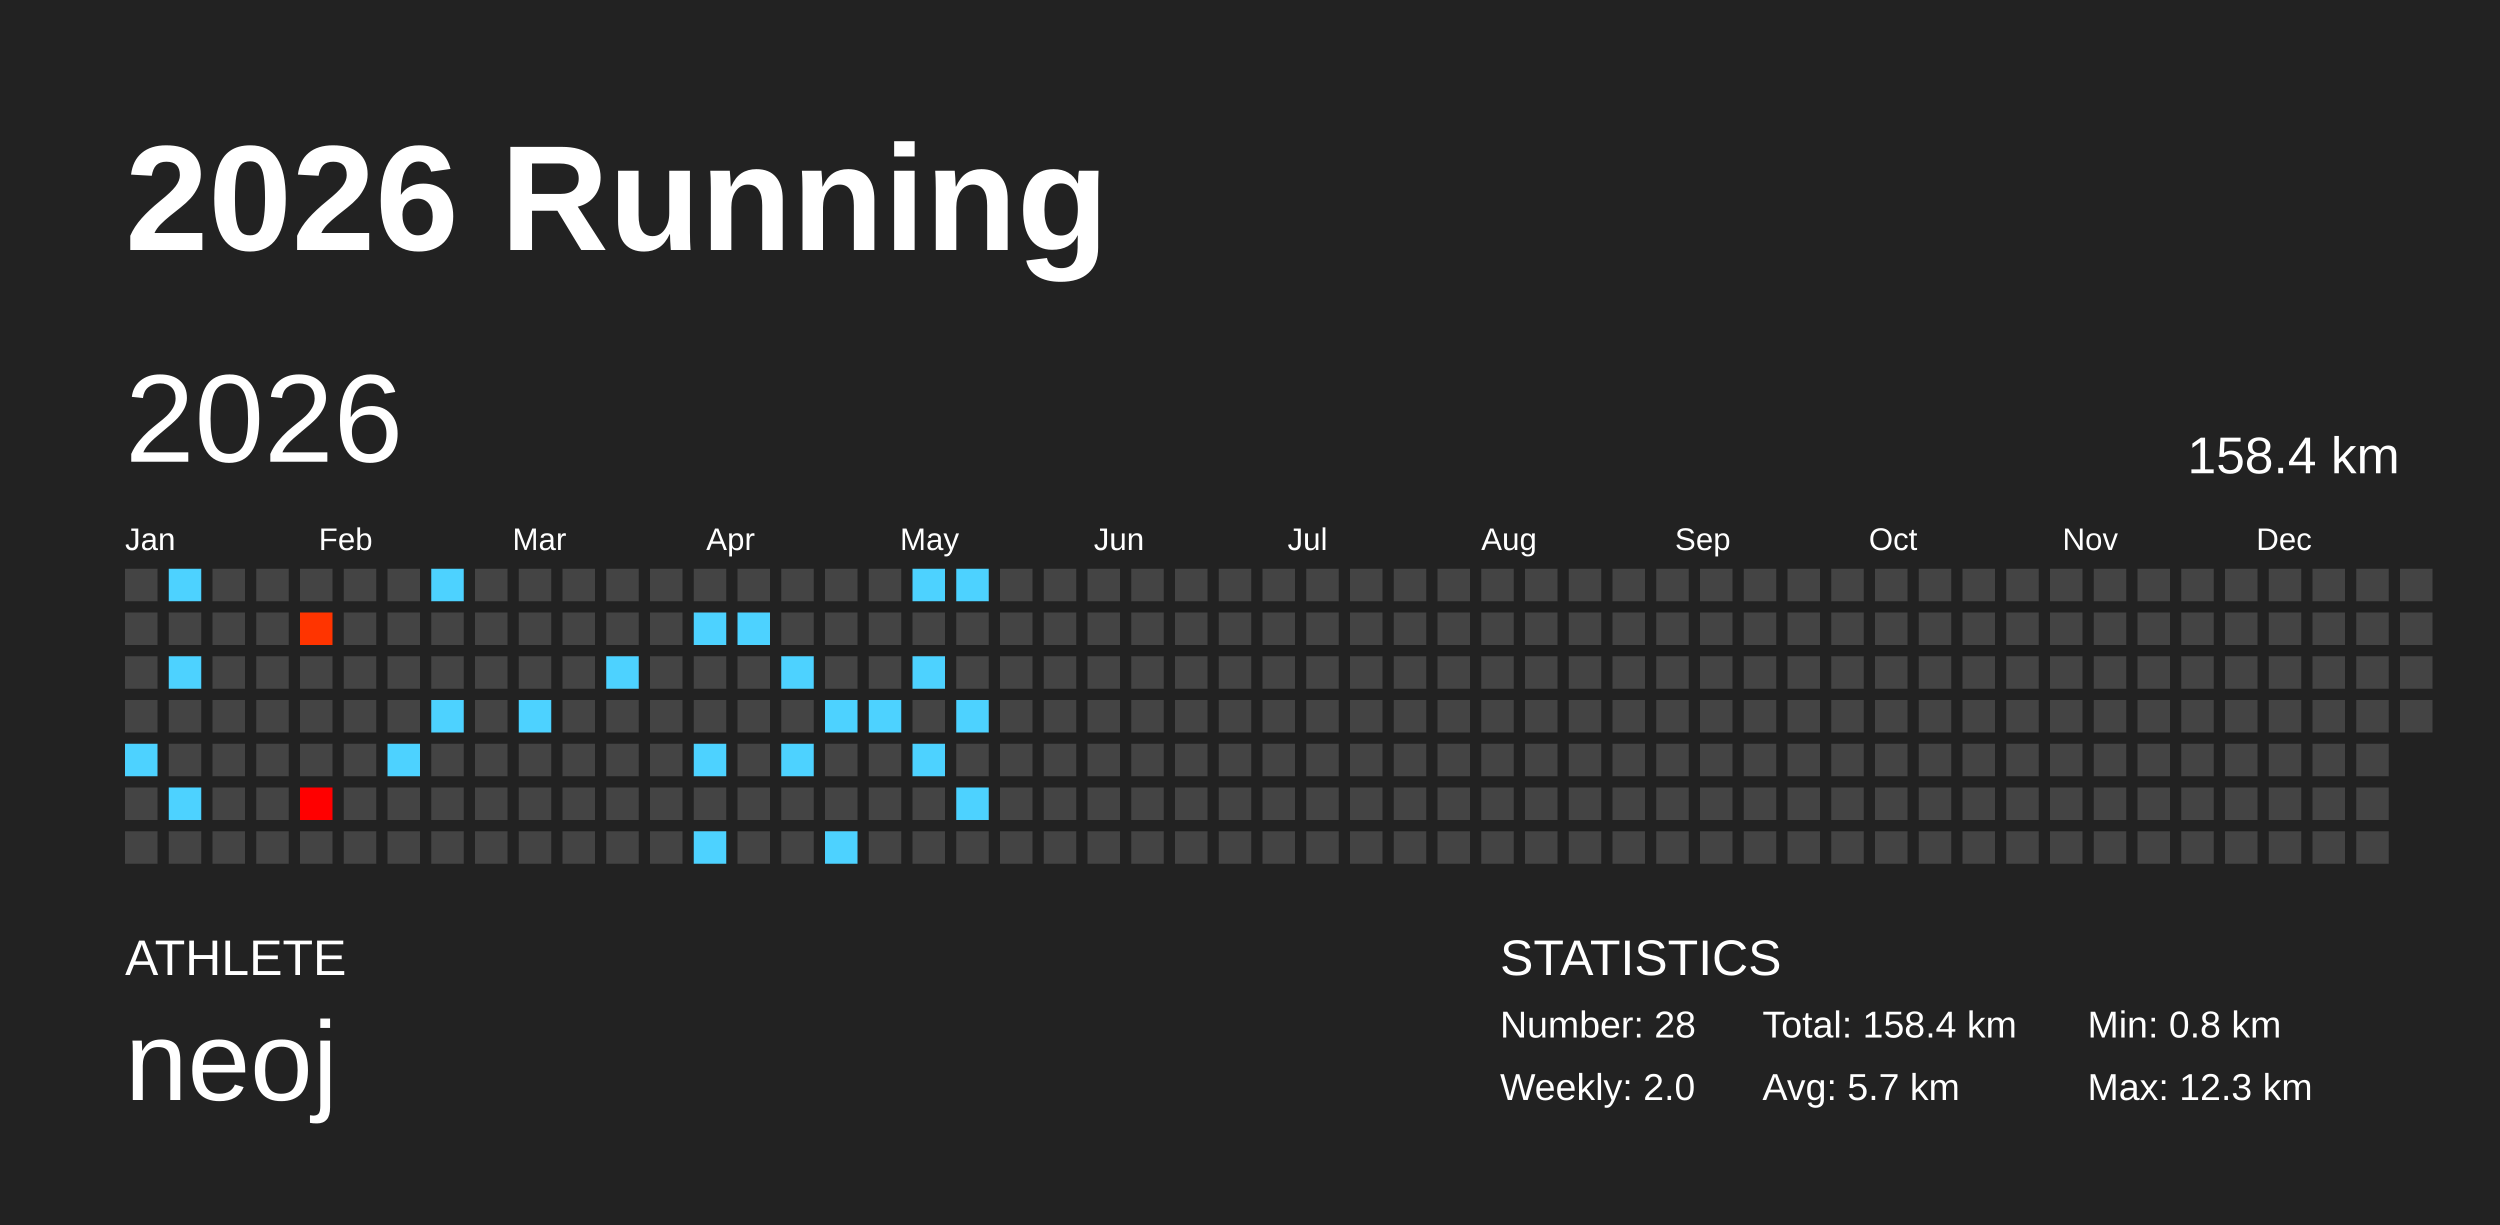
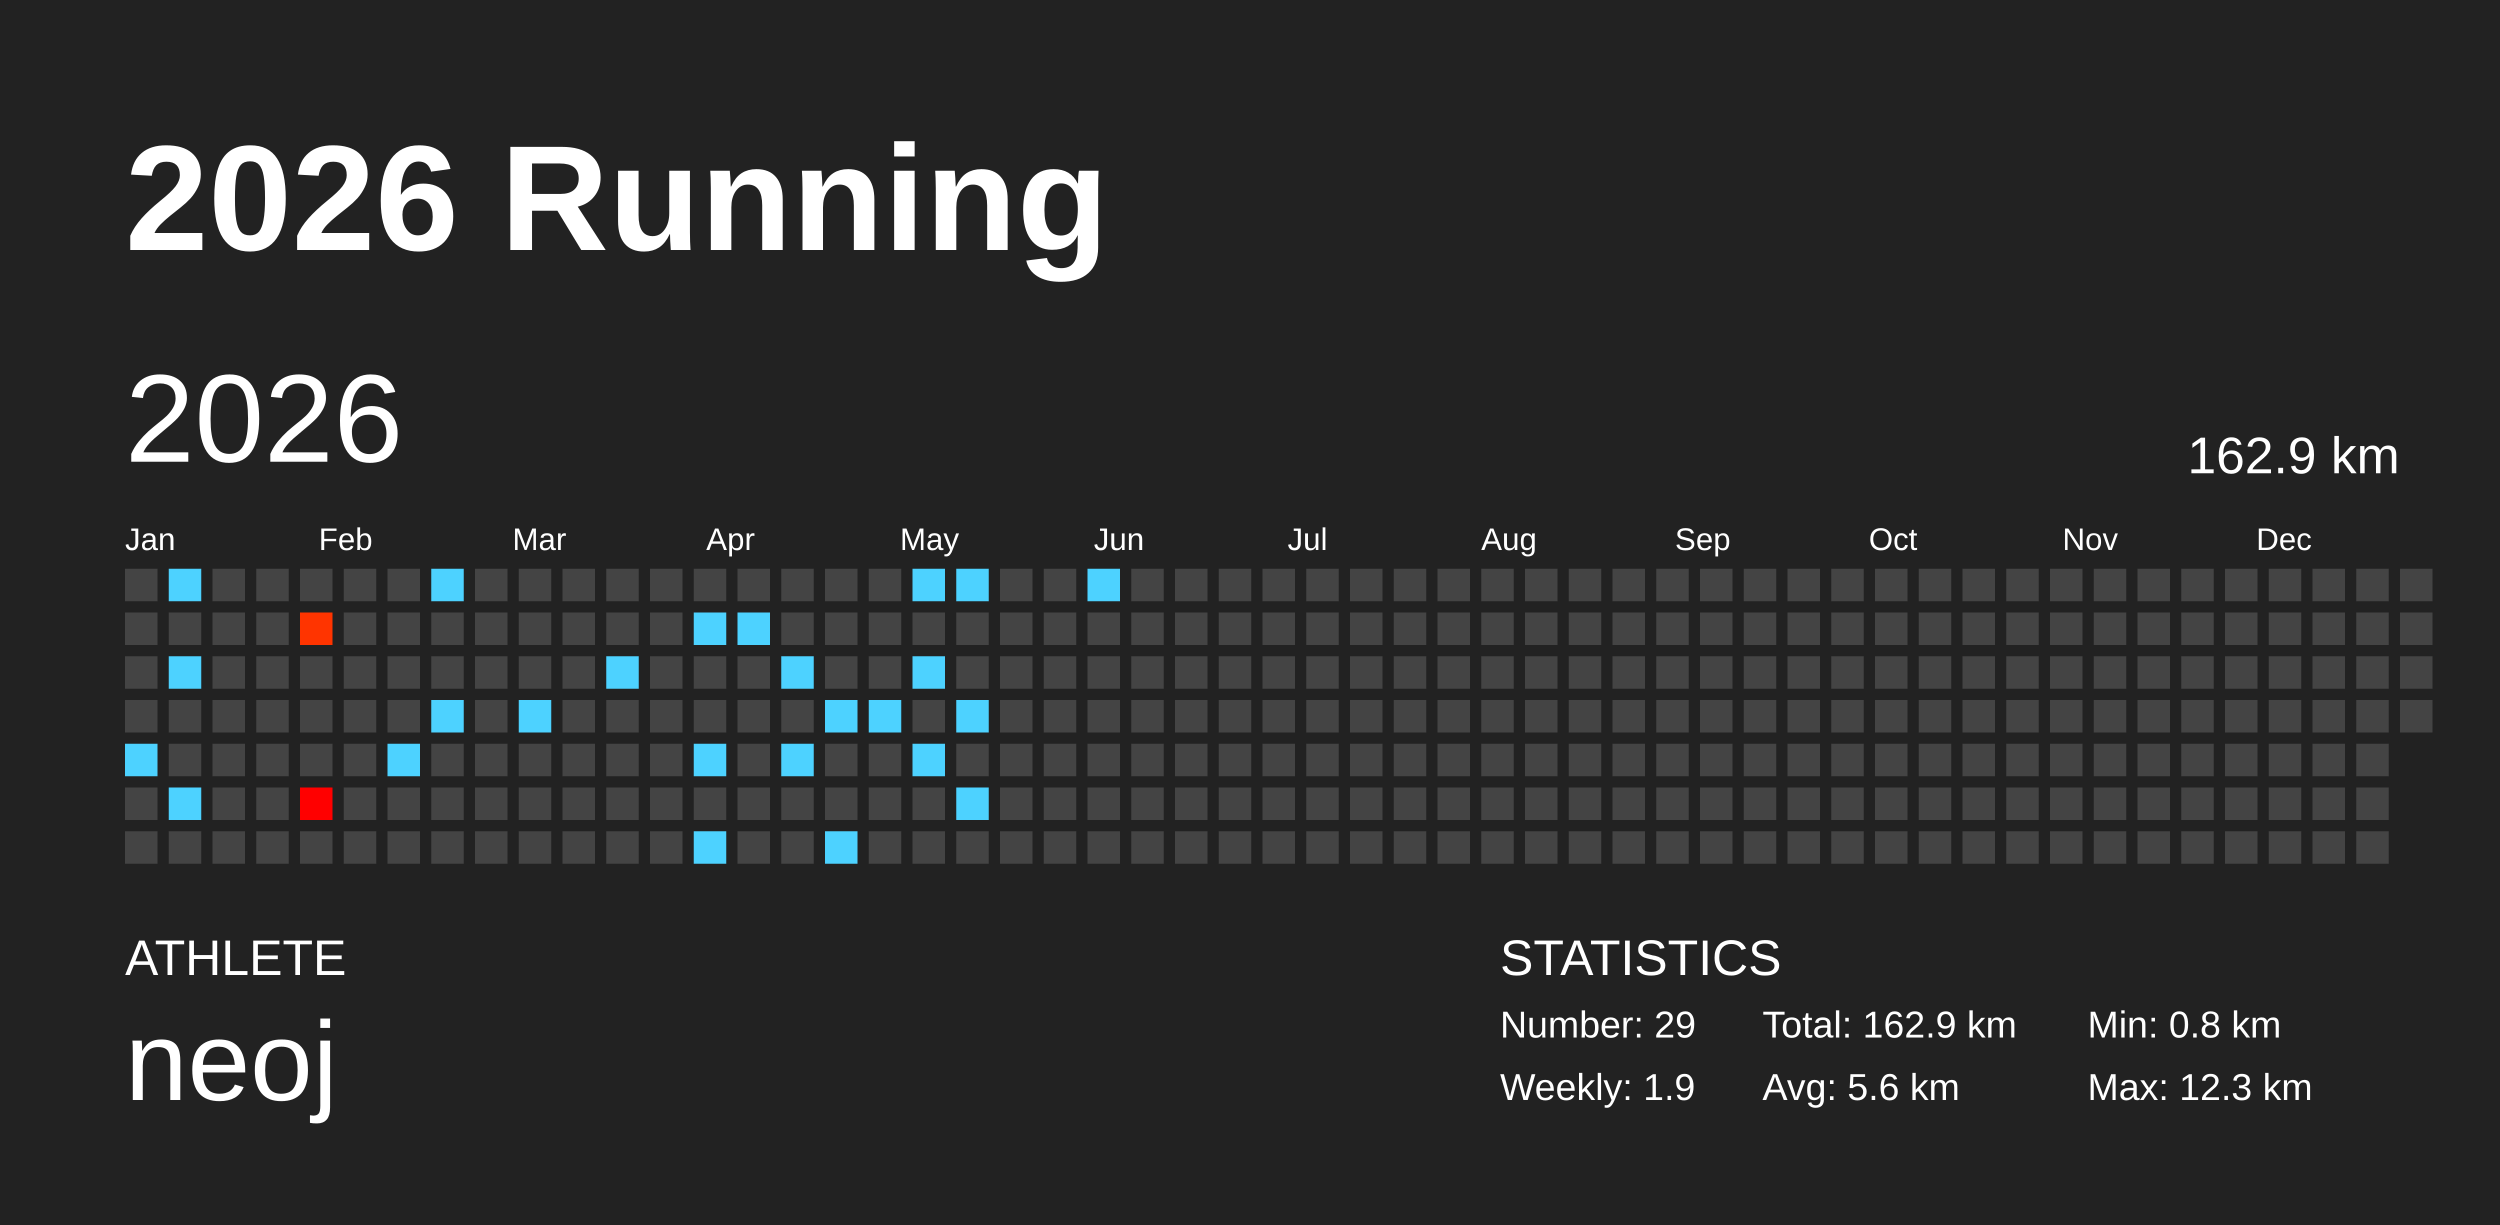
<svg xmlns="http://www.w3.org/2000/svg" baseProfile="full" height="98mm" version="1.1" viewBox="0,0,200,98" width="200mm">
  <defs />
  <rect fill="#222222" height="98" width="200" x="0" y="0" />
  <text fill="#FFFFFF" style="font-size:12px; font-family:Arial; font-weight:bold;" x="10" y="20">2026 Running</text>
  <text fill="#FFFFFF" style="font-size:4px; font-family:Arial" x="10" y="78">ATHLETE</text>
  <text fill="#FFFFFF" style="font-size:9px; font-family:Arial" x="10" y="88">neoj</text>
  <text fill="#FFFFFF" style="font-size:4px; font-family:Arial" x="120" y="78">STATISTICS</text>
-   <text fill="#FFFFFF" style="font-size:3px; font-family:Arial" x="120" y="83">Number: 28</text>
-   <text fill="#FFFFFF" style="font-size:3px; font-family:Arial" x="120" y="88">Weekly: 2.0</text>
-   <text fill="#FFFFFF" style="font-size:3px; font-family:Arial" x="141" y="83">Total: 158.4 km</text>
-   <text fill="#FFFFFF" style="font-size:3px; font-family:Arial" x="141" y="88">Avg: 5.7 km</text>
+   <text fill="#FFFFFF" style="font-size:3px; font-family:Arial" x="120" y="83">Number: 29</text>
+   <text fill="#FFFFFF" style="font-size:3px; font-family:Arial" x="120" y="88">Weekly: 1.9</text>
+   <text fill="#FFFFFF" style="font-size:3px; font-family:Arial" x="141" y="83">Total: 162.9 km</text>
+   <text fill="#FFFFFF" style="font-size:3px; font-family:Arial" x="141" y="88">Avg: 5.6 km</text>
  <text fill="#FFFFFF" style="font-size:3px; font-family:Arial" x="167" y="83">Min: 0.8 km</text>
  <text fill="#FFFFFF" style="font-size:3px; font-family:Arial" x="167" y="88">Max: 12.3 km</text>
  <text dominant-baseline="hanging" fill="#FFFFFF" style="font-size:10.0px; font-family:Arial;" x="10" y="30">2026</text>
-   <text dominant-baseline="hanging" fill="#FFFFFF" style="font-size:4.125px; font-family:Arial;" x="175" y="35">158.4 km</text>
+   <text dominant-baseline="hanging" fill="#FFFFFF" style="font-size:4.125px; font-family:Arial;" x="175" y="35">162.9 km</text>
  <text fill="#FFFFFF" style="font-size:2.5px; font-family:Arial" x="10.0" y="44">Jan</text>
  <text fill="#FFFFFF" style="font-size:2.5px; font-family:Arial" x="25.5" y="44">Feb</text>
  <text fill="#FFFFFF" style="font-size:2.5px; font-family:Arial" x="41.0" y="44">Mar</text>
  <text fill="#FFFFFF" style="font-size:2.5px; font-family:Arial" x="56.5" y="44">Apr</text>
  <text fill="#FFFFFF" style="font-size:2.5px; font-family:Arial" x="72.0" y="44">May</text>
  <text fill="#FFFFFF" style="font-size:2.5px; font-family:Arial" x="87.5" y="44">Jun</text>
  <text fill="#FFFFFF" style="font-size:2.5px; font-family:Arial" x="103.0" y="44">Jul</text>
  <text fill="#FFFFFF" style="font-size:2.5px; font-family:Arial" x="118.5" y="44">Aug</text>
  <text fill="#FFFFFF" style="font-size:2.5px; font-family:Arial" x="134.0" y="44">Sep</text>
  <text fill="#FFFFFF" style="font-size:2.5px; font-family:Arial" x="149.5" y="44">Oct</text>
  <text fill="#FFFFFF" style="font-size:2.5px; font-family:Arial" x="165.0" y="44">Nov</text>
  <text fill="#FFFFFF" style="font-size:2.5px; font-family:Arial" x="180.5" y="44">Dec</text>
  <rect fill="#444444" height="2.6" width="2.6" x="10.0" y="45.5" />
  <rect fill="#444444" height="2.6" width="2.6" x="10.0" y="49.0" />
  <rect fill="#444444" height="2.6" width="2.6" x="10.0" y="52.5" />
  <rect fill="#444444" height="2.6" width="2.6" x="10.0" y="56.0" />
  <rect fill="#4dd2ff" height="2.6" width="2.6" x="10.0" y="59.5" />
  <rect fill="#444444" height="2.6" width="2.6" x="10.0" y="63.0" />
  <rect fill="#444444" height="2.6" width="2.6" x="10.0" y="66.5" />
  <rect fill="#4dd2ff" height="2.6" width="2.6" x="13.5" y="45.5" />
  <rect fill="#444444" height="2.6" width="2.6" x="13.5" y="49.0" />
  <rect fill="#4dd2ff" height="2.6" width="2.6" x="13.5" y="52.5" />
  <rect fill="#444444" height="2.6" width="2.6" x="13.5" y="56.0" />
  <rect fill="#444444" height="2.6" width="2.6" x="13.5" y="59.5" />
  <rect fill="#4dd2ff" height="2.6" width="2.6" x="13.5" y="63.0" />
  <rect fill="#444444" height="2.6" width="2.6" x="13.5" y="66.5" />
  <rect fill="#444444" height="2.6" width="2.6" x="17.0" y="45.5" />
  <rect fill="#444444" height="2.6" width="2.6" x="17.0" y="49.0" />
  <rect fill="#444444" height="2.6" width="2.6" x="17.0" y="52.5" />
  <rect fill="#444444" height="2.6" width="2.6" x="17.0" y="56.0" />
  <rect fill="#444444" height="2.6" width="2.6" x="17.0" y="59.5" />
  <rect fill="#444444" height="2.6" width="2.6" x="17.0" y="63.0" />
  <rect fill="#444444" height="2.6" width="2.6" x="17.0" y="66.5" />
  <rect fill="#444444" height="2.6" width="2.6" x="20.5" y="45.5" />
  <rect fill="#444444" height="2.6" width="2.6" x="20.5" y="49.0" />
  <rect fill="#444444" height="2.6" width="2.6" x="20.5" y="52.5" />
  <rect fill="#444444" height="2.6" width="2.6" x="20.5" y="56.0" />
  <rect fill="#444444" height="2.6" width="2.6" x="20.5" y="59.5" />
  <rect fill="#444444" height="2.6" width="2.6" x="20.5" y="63.0" />
  <rect fill="#444444" height="2.6" width="2.6" x="20.5" y="66.5" />
  <rect fill="#444444" height="2.6" width="2.6" x="24.0" y="45.5" />
  <rect fill="#ff3400" height="2.6" width="2.6" x="24.0" y="49.0" />
  <rect fill="#444444" height="2.6" width="2.6" x="24.0" y="52.5" />
  <rect fill="#444444" height="2.6" width="2.6" x="24.0" y="56.0" />
  <rect fill="#444444" height="2.6" width="2.6" x="24.0" y="59.5" />
  <rect fill="#ff0000" height="2.6" width="2.6" x="24.0" y="63.0" />
  <rect fill="#444444" height="2.6" width="2.6" x="24.0" y="66.5" />
  <rect fill="#444444" height="2.6" width="2.6" x="27.5" y="45.5" />
  <rect fill="#444444" height="2.6" width="2.6" x="27.5" y="49.0" />
  <rect fill="#444444" height="2.6" width="2.6" x="27.5" y="52.5" />
  <rect fill="#444444" height="2.6" width="2.6" x="27.5" y="56.0" />
  <rect fill="#444444" height="2.6" width="2.6" x="27.5" y="59.5" />
  <rect fill="#444444" height="2.6" width="2.6" x="27.5" y="63.0" />
  <rect fill="#444444" height="2.6" width="2.6" x="27.5" y="66.5" />
  <rect fill="#444444" height="2.6" width="2.6" x="31.0" y="45.5" />
  <rect fill="#444444" height="2.6" width="2.6" x="31.0" y="49.0" />
  <rect fill="#444444" height="2.6" width="2.6" x="31.0" y="52.5" />
  <rect fill="#444444" height="2.6" width="2.6" x="31.0" y="56.0" />
  <rect fill="#4dd2ff" height="2.6" width="2.6" x="31.0" y="59.5" />
  <rect fill="#444444" height="2.6" width="2.6" x="31.0" y="63.0" />
  <rect fill="#444444" height="2.6" width="2.6" x="31.0" y="66.5" />
  <rect fill="#4dd2ff" height="2.6" width="2.6" x="34.5" y="45.5" />
  <rect fill="#444444" height="2.6" width="2.6" x="34.5" y="49.0" />
  <rect fill="#444444" height="2.6" width="2.6" x="34.5" y="52.5" />
  <rect fill="#4dd2ff" height="2.6" width="2.6" x="34.5" y="56.0" />
  <rect fill="#444444" height="2.6" width="2.6" x="34.5" y="59.5" />
  <rect fill="#444444" height="2.6" width="2.6" x="34.5" y="63.0" />
  <rect fill="#444444" height="2.6" width="2.6" x="34.5" y="66.5" />
  <rect fill="#444444" height="2.6" width="2.6" x="38.0" y="45.5" />
  <rect fill="#444444" height="2.6" width="2.6" x="38.0" y="49.0" />
  <rect fill="#444444" height="2.6" width="2.6" x="38.0" y="52.5" />
  <rect fill="#444444" height="2.6" width="2.6" x="38.0" y="56.0" />
  <rect fill="#444444" height="2.6" width="2.6" x="38.0" y="59.5" />
  <rect fill="#444444" height="2.6" width="2.6" x="38.0" y="63.0" />
  <rect fill="#444444" height="2.6" width="2.6" x="38.0" y="66.5" />
  <rect fill="#444444" height="2.6" width="2.6" x="41.5" y="45.5" />
  <rect fill="#444444" height="2.6" width="2.6" x="41.5" y="49.0" />
  <rect fill="#444444" height="2.6" width="2.6" x="41.5" y="52.5" />
  <rect fill="#4dd2ff" height="2.6" width="2.6" x="41.5" y="56.0" />
  <rect fill="#444444" height="2.6" width="2.6" x="41.5" y="59.5" />
  <rect fill="#444444" height="2.6" width="2.6" x="41.5" y="63.0" />
  <rect fill="#444444" height="2.6" width="2.6" x="41.5" y="66.5" />
  <rect fill="#444444" height="2.6" width="2.6" x="45.0" y="45.5" />
  <rect fill="#444444" height="2.6" width="2.6" x="45.0" y="49.0" />
  <rect fill="#444444" height="2.6" width="2.6" x="45.0" y="52.5" />
  <rect fill="#444444" height="2.6" width="2.6" x="45.0" y="56.0" />
  <rect fill="#444444" height="2.6" width="2.6" x="45.0" y="59.5" />
  <rect fill="#444444" height="2.6" width="2.6" x="45.0" y="63.0" />
  <rect fill="#444444" height="2.6" width="2.6" x="45.0" y="66.5" />
  <rect fill="#444444" height="2.6" width="2.6" x="48.5" y="45.5" />
  <rect fill="#444444" height="2.6" width="2.6" x="48.5" y="49.0" />
  <rect fill="#4dd2ff" height="2.6" width="2.6" x="48.5" y="52.5" />
  <rect fill="#444444" height="2.6" width="2.6" x="48.5" y="56.0" />
  <rect fill="#444444" height="2.6" width="2.6" x="48.5" y="59.5" />
  <rect fill="#444444" height="2.6" width="2.6" x="48.5" y="63.0" />
  <rect fill="#444444" height="2.6" width="2.6" x="48.5" y="66.5" />
  <rect fill="#444444" height="2.6" width="2.6" x="52.0" y="45.5" />
  <rect fill="#444444" height="2.6" width="2.6" x="52.0" y="49.0" />
  <rect fill="#444444" height="2.6" width="2.6" x="52.0" y="52.5" />
  <rect fill="#444444" height="2.6" width="2.6" x="52.0" y="56.0" />
  <rect fill="#444444" height="2.6" width="2.6" x="52.0" y="59.5" />
  <rect fill="#444444" height="2.6" width="2.6" x="52.0" y="63.0" />
  <rect fill="#444444" height="2.6" width="2.6" x="52.0" y="66.5" />
  <rect fill="#444444" height="2.6" width="2.6" x="55.5" y="45.5" />
  <rect fill="#4dd2ff" height="2.6" width="2.6" x="55.5" y="49.0" />
  <rect fill="#444444" height="2.6" width="2.6" x="55.5" y="52.5" />
  <rect fill="#444444" height="2.6" width="2.6" x="55.5" y="56.0" />
  <rect fill="#4dd2ff" height="2.6" width="2.6" x="55.5" y="59.5" />
  <rect fill="#444444" height="2.6" width="2.6" x="55.5" y="63.0" />
  <rect fill="#4dd2ff" height="2.6" width="2.6" x="55.5" y="66.5" />
  <rect fill="#444444" height="2.6" width="2.6" x="59.0" y="45.5" />
  <rect fill="#4dd2ff" height="2.6" width="2.6" x="59.0" y="49.0" />
  <rect fill="#444444" height="2.6" width="2.6" x="59.0" y="52.5" />
  <rect fill="#444444" height="2.6" width="2.6" x="59.0" y="56.0" />
  <rect fill="#444444" height="2.6" width="2.6" x="59.0" y="59.5" />
  <rect fill="#444444" height="2.6" width="2.6" x="59.0" y="63.0" />
  <rect fill="#444444" height="2.6" width="2.6" x="59.0" y="66.5" />
  <rect fill="#444444" height="2.6" width="2.6" x="62.5" y="45.5" />
  <rect fill="#444444" height="2.6" width="2.6" x="62.5" y="49.0" />
  <rect fill="#4dd2ff" height="2.6" width="2.6" x="62.5" y="52.5" />
  <rect fill="#444444" height="2.6" width="2.6" x="62.5" y="56.0" />
  <rect fill="#4dd2ff" height="2.6" width="2.6" x="62.5" y="59.5" />
  <rect fill="#444444" height="2.6" width="2.6" x="62.5" y="63.0" />
  <rect fill="#444444" height="2.6" width="2.6" x="62.5" y="66.5" />
  <rect fill="#444444" height="2.6" width="2.6" x="66.0" y="45.5" />
  <rect fill="#444444" height="2.6" width="2.6" x="66.0" y="49.0" />
  <rect fill="#444444" height="2.6" width="2.6" x="66.0" y="52.5" />
  <rect fill="#4dd2ff" height="2.6" width="2.6" x="66.0" y="56.0" />
  <rect fill="#444444" height="2.6" width="2.6" x="66.0" y="59.5" />
  <rect fill="#444444" height="2.6" width="2.6" x="66.0" y="63.0" />
  <rect fill="#4dd2ff" height="2.6" width="2.6" x="66.0" y="66.5" />
  <rect fill="#444444" height="2.6" width="2.6" x="69.5" y="45.5" />
  <rect fill="#444444" height="2.6" width="2.6" x="69.5" y="49.0" />
  <rect fill="#444444" height="2.6" width="2.6" x="69.5" y="52.5" />
  <rect fill="#4dd2ff" height="2.6" width="2.6" x="69.5" y="56.0" />
  <rect fill="#444444" height="2.6" width="2.6" x="69.5" y="59.5" />
  <rect fill="#444444" height="2.6" width="2.6" x="69.5" y="63.0" />
  <rect fill="#444444" height="2.6" width="2.6" x="69.5" y="66.5" />
  <rect fill="#4dd2ff" height="2.6" width="2.6" x="73.0" y="45.5" />
  <rect fill="#444444" height="2.6" width="2.6" x="73.0" y="49.0" />
  <rect fill="#4dd2ff" height="2.6" width="2.6" x="73.0" y="52.5" />
  <rect fill="#444444" height="2.6" width="2.6" x="73.0" y="56.0" />
  <rect fill="#4dd2ff" height="2.6" width="2.6" x="73.0" y="59.5" />
  <rect fill="#444444" height="2.6" width="2.6" x="73.0" y="63.0" />
  <rect fill="#444444" height="2.6" width="2.6" x="73.0" y="66.5" />
  <rect fill="#4dd2ff" height="2.6" width="2.6" x="76.5" y="45.5" />
  <rect fill="#444444" height="2.6" width="2.6" x="76.5" y="49.0" />
  <rect fill="#444444" height="2.6" width="2.6" x="76.5" y="52.5" />
  <rect fill="#4dd2ff" height="2.6" width="2.6" x="76.5" y="56.0" />
  <rect fill="#444444" height="2.6" width="2.6" x="76.5" y="59.5" />
  <rect fill="#4dd2ff" height="2.6" width="2.6" x="76.5" y="63.0" />
  <rect fill="#444444" height="2.6" width="2.6" x="76.5" y="66.5" />
  <rect fill="#444444" height="2.6" width="2.6" x="80.0" y="45.5" />
  <rect fill="#444444" height="2.6" width="2.6" x="80.0" y="49.0" />
  <rect fill="#444444" height="2.6" width="2.6" x="80.0" y="52.5" />
  <rect fill="#444444" height="2.6" width="2.6" x="80.0" y="56.0" />
  <rect fill="#444444" height="2.6" width="2.6" x="80.0" y="59.5" />
  <rect fill="#444444" height="2.6" width="2.6" x="80.0" y="63.0" />
  <rect fill="#444444" height="2.6" width="2.6" x="80.0" y="66.5" />
  <rect fill="#444444" height="2.6" width="2.6" x="83.5" y="45.5" />
  <rect fill="#444444" height="2.6" width="2.6" x="83.5" y="49.0" />
  <rect fill="#444444" height="2.6" width="2.6" x="83.5" y="52.5" />
  <rect fill="#444444" height="2.6" width="2.6" x="83.5" y="56.0" />
  <rect fill="#444444" height="2.6" width="2.6" x="83.5" y="59.5" />
  <rect fill="#444444" height="2.6" width="2.6" x="83.5" y="63.0" />
  <rect fill="#444444" height="2.6" width="2.6" x="83.5" y="66.5" />
-   <rect fill="#444444" height="2.6" width="2.6" x="87.0" y="45.5" />
+   <rect fill="#4dd2ff" height="2.6" width="2.6" x="87.0" y="45.5" />
  <rect fill="#444444" height="2.6" width="2.6" x="87.0" y="49.0" />
  <rect fill="#444444" height="2.6" width="2.6" x="87.0" y="52.5" />
  <rect fill="#444444" height="2.6" width="2.6" x="87.0" y="56.0" />
  <rect fill="#444444" height="2.6" width="2.6" x="87.0" y="59.5" />
  <rect fill="#444444" height="2.6" width="2.6" x="87.0" y="63.0" />
  <rect fill="#444444" height="2.6" width="2.6" x="87.0" y="66.5" />
  <rect fill="#444444" height="2.6" width="2.6" x="90.5" y="45.5" />
  <rect fill="#444444" height="2.6" width="2.6" x="90.5" y="49.0" />
  <rect fill="#444444" height="2.6" width="2.6" x="90.5" y="52.5" />
  <rect fill="#444444" height="2.6" width="2.6" x="90.5" y="56.0" />
  <rect fill="#444444" height="2.6" width="2.6" x="90.5" y="59.5" />
  <rect fill="#444444" height="2.6" width="2.6" x="90.5" y="63.0" />
  <rect fill="#444444" height="2.6" width="2.6" x="90.5" y="66.5" />
  <rect fill="#444444" height="2.6" width="2.6" x="94.0" y="45.5" />
  <rect fill="#444444" height="2.6" width="2.6" x="94.0" y="49.0" />
  <rect fill="#444444" height="2.6" width="2.6" x="94.0" y="52.5" />
  <rect fill="#444444" height="2.6" width="2.6" x="94.0" y="56.0" />
  <rect fill="#444444" height="2.6" width="2.6" x="94.0" y="59.5" />
  <rect fill="#444444" height="2.6" width="2.6" x="94.0" y="63.0" />
  <rect fill="#444444" height="2.6" width="2.6" x="94.0" y="66.5" />
  <rect fill="#444444" height="2.6" width="2.6" x="97.5" y="45.5" />
  <rect fill="#444444" height="2.6" width="2.6" x="97.5" y="49.0" />
  <rect fill="#444444" height="2.6" width="2.6" x="97.5" y="52.5" />
  <rect fill="#444444" height="2.6" width="2.6" x="97.5" y="56.0" />
  <rect fill="#444444" height="2.6" width="2.6" x="97.5" y="59.5" />
  <rect fill="#444444" height="2.6" width="2.6" x="97.5" y="63.0" />
  <rect fill="#444444" height="2.6" width="2.6" x="97.5" y="66.5" />
  <rect fill="#444444" height="2.6" width="2.6" x="101.0" y="45.5" />
  <rect fill="#444444" height="2.6" width="2.6" x="101.0" y="49.0" />
  <rect fill="#444444" height="2.6" width="2.6" x="101.0" y="52.5" />
  <rect fill="#444444" height="2.6" width="2.6" x="101.0" y="56.0" />
  <rect fill="#444444" height="2.6" width="2.6" x="101.0" y="59.5" />
  <rect fill="#444444" height="2.6" width="2.6" x="101.0" y="63.0" />
  <rect fill="#444444" height="2.6" width="2.6" x="101.0" y="66.5" />
  <rect fill="#444444" height="2.6" width="2.6" x="104.5" y="45.5" />
  <rect fill="#444444" height="2.6" width="2.6" x="104.5" y="49.0" />
  <rect fill="#444444" height="2.6" width="2.6" x="104.5" y="52.5" />
  <rect fill="#444444" height="2.6" width="2.6" x="104.5" y="56.0" />
  <rect fill="#444444" height="2.6" width="2.6" x="104.5" y="59.5" />
  <rect fill="#444444" height="2.6" width="2.6" x="104.5" y="63.0" />
  <rect fill="#444444" height="2.6" width="2.6" x="104.5" y="66.5" />
  <rect fill="#444444" height="2.6" width="2.6" x="108.0" y="45.5" />
  <rect fill="#444444" height="2.6" width="2.6" x="108.0" y="49.0" />
  <rect fill="#444444" height="2.6" width="2.6" x="108.0" y="52.5" />
  <rect fill="#444444" height="2.6" width="2.6" x="108.0" y="56.0" />
  <rect fill="#444444" height="2.6" width="2.6" x="108.0" y="59.5" />
  <rect fill="#444444" height="2.6" width="2.6" x="108.0" y="63.0" />
  <rect fill="#444444" height="2.6" width="2.6" x="108.0" y="66.5" />
  <rect fill="#444444" height="2.6" width="2.6" x="111.5" y="45.5" />
  <rect fill="#444444" height="2.6" width="2.6" x="111.5" y="49.0" />
  <rect fill="#444444" height="2.6" width="2.6" x="111.5" y="52.5" />
  <rect fill="#444444" height="2.6" width="2.6" x="111.5" y="56.0" />
  <rect fill="#444444" height="2.6" width="2.6" x="111.5" y="59.5" />
  <rect fill="#444444" height="2.6" width="2.6" x="111.5" y="63.0" />
  <rect fill="#444444" height="2.6" width="2.6" x="111.5" y="66.5" />
  <rect fill="#444444" height="2.6" width="2.6" x="115.0" y="45.5" />
  <rect fill="#444444" height="2.6" width="2.6" x="115.0" y="49.0" />
  <rect fill="#444444" height="2.6" width="2.6" x="115.0" y="52.5" />
  <rect fill="#444444" height="2.6" width="2.6" x="115.0" y="56.0" />
  <rect fill="#444444" height="2.6" width="2.6" x="115.0" y="59.5" />
  <rect fill="#444444" height="2.6" width="2.6" x="115.0" y="63.0" />
  <rect fill="#444444" height="2.6" width="2.6" x="115.0" y="66.5" />
  <rect fill="#444444" height="2.6" width="2.6" x="118.5" y="45.5" />
  <rect fill="#444444" height="2.6" width="2.6" x="118.5" y="49.0" />
  <rect fill="#444444" height="2.6" width="2.6" x="118.5" y="52.5" />
  <rect fill="#444444" height="2.6" width="2.6" x="118.5" y="56.0" />
  <rect fill="#444444" height="2.6" width="2.6" x="118.5" y="59.5" />
  <rect fill="#444444" height="2.6" width="2.6" x="118.5" y="63.0" />
  <rect fill="#444444" height="2.6" width="2.6" x="118.5" y="66.5" />
  <rect fill="#444444" height="2.6" width="2.6" x="122.0" y="45.5" />
  <rect fill="#444444" height="2.6" width="2.6" x="122.0" y="49.0" />
  <rect fill="#444444" height="2.6" width="2.6" x="122.0" y="52.5" />
  <rect fill="#444444" height="2.6" width="2.6" x="122.0" y="56.0" />
  <rect fill="#444444" height="2.6" width="2.6" x="122.0" y="59.5" />
  <rect fill="#444444" height="2.6" width="2.6" x="122.0" y="63.0" />
  <rect fill="#444444" height="2.6" width="2.6" x="122.0" y="66.5" />
  <rect fill="#444444" height="2.6" width="2.6" x="125.5" y="45.5" />
  <rect fill="#444444" height="2.6" width="2.6" x="125.5" y="49.0" />
  <rect fill="#444444" height="2.6" width="2.6" x="125.5" y="52.5" />
  <rect fill="#444444" height="2.6" width="2.6" x="125.5" y="56.0" />
  <rect fill="#444444" height="2.6" width="2.6" x="125.5" y="59.5" />
  <rect fill="#444444" height="2.6" width="2.6" x="125.5" y="63.0" />
  <rect fill="#444444" height="2.6" width="2.6" x="125.5" y="66.5" />
  <rect fill="#444444" height="2.6" width="2.6" x="129.0" y="45.5" />
  <rect fill="#444444" height="2.6" width="2.6" x="129.0" y="49.0" />
  <rect fill="#444444" height="2.6" width="2.6" x="129.0" y="52.5" />
  <rect fill="#444444" height="2.6" width="2.6" x="129.0" y="56.0" />
  <rect fill="#444444" height="2.6" width="2.6" x="129.0" y="59.5" />
  <rect fill="#444444" height="2.6" width="2.6" x="129.0" y="63.0" />
  <rect fill="#444444" height="2.6" width="2.6" x="129.0" y="66.5" />
  <rect fill="#444444" height="2.6" width="2.6" x="132.5" y="45.5" />
  <rect fill="#444444" height="2.6" width="2.6" x="132.5" y="49.0" />
  <rect fill="#444444" height="2.6" width="2.6" x="132.5" y="52.5" />
  <rect fill="#444444" height="2.6" width="2.6" x="132.5" y="56.0" />
  <rect fill="#444444" height="2.6" width="2.6" x="132.5" y="59.5" />
  <rect fill="#444444" height="2.6" width="2.6" x="132.5" y="63.0" />
  <rect fill="#444444" height="2.6" width="2.6" x="132.5" y="66.5" />
  <rect fill="#444444" height="2.6" width="2.6" x="136.0" y="45.5" />
  <rect fill="#444444" height="2.6" width="2.6" x="136.0" y="49.0" />
  <rect fill="#444444" height="2.6" width="2.6" x="136.0" y="52.5" />
  <rect fill="#444444" height="2.6" width="2.6" x="136.0" y="56.0" />
  <rect fill="#444444" height="2.6" width="2.6" x="136.0" y="59.5" />
  <rect fill="#444444" height="2.6" width="2.6" x="136.0" y="63.0" />
  <rect fill="#444444" height="2.6" width="2.6" x="136.0" y="66.5" />
  <rect fill="#444444" height="2.6" width="2.6" x="139.5" y="45.5" />
  <rect fill="#444444" height="2.6" width="2.6" x="139.5" y="49.0" />
  <rect fill="#444444" height="2.6" width="2.6" x="139.5" y="52.5" />
  <rect fill="#444444" height="2.6" width="2.6" x="139.5" y="56.0" />
  <rect fill="#444444" height="2.6" width="2.6" x="139.5" y="59.5" />
  <rect fill="#444444" height="2.6" width="2.6" x="139.5" y="63.0" />
  <rect fill="#444444" height="2.6" width="2.6" x="139.5" y="66.5" />
  <rect fill="#444444" height="2.6" width="2.6" x="143.0" y="45.5" />
  <rect fill="#444444" height="2.6" width="2.6" x="143.0" y="49.0" />
  <rect fill="#444444" height="2.6" width="2.6" x="143.0" y="52.5" />
  <rect fill="#444444" height="2.6" width="2.6" x="143.0" y="56.0" />
  <rect fill="#444444" height="2.6" width="2.6" x="143.0" y="59.5" />
  <rect fill="#444444" height="2.6" width="2.6" x="143.0" y="63.0" />
  <rect fill="#444444" height="2.6" width="2.6" x="143.0" y="66.5" />
  <rect fill="#444444" height="2.6" width="2.6" x="146.5" y="45.5" />
  <rect fill="#444444" height="2.6" width="2.6" x="146.5" y="49.0" />
  <rect fill="#444444" height="2.6" width="2.6" x="146.5" y="52.5" />
  <rect fill="#444444" height="2.6" width="2.6" x="146.5" y="56.0" />
  <rect fill="#444444" height="2.6" width="2.6" x="146.5" y="59.5" />
  <rect fill="#444444" height="2.6" width="2.6" x="146.5" y="63.0" />
  <rect fill="#444444" height="2.6" width="2.6" x="146.5" y="66.5" />
  <rect fill="#444444" height="2.6" width="2.6" x="150.0" y="45.5" />
  <rect fill="#444444" height="2.6" width="2.6" x="150.0" y="49.0" />
  <rect fill="#444444" height="2.6" width="2.6" x="150.0" y="52.5" />
  <rect fill="#444444" height="2.6" width="2.6" x="150.0" y="56.0" />
  <rect fill="#444444" height="2.6" width="2.6" x="150.0" y="59.5" />
  <rect fill="#444444" height="2.6" width="2.6" x="150.0" y="63.0" />
  <rect fill="#444444" height="2.6" width="2.6" x="150.0" y="66.5" />
  <rect fill="#444444" height="2.6" width="2.6" x="153.5" y="45.5" />
  <rect fill="#444444" height="2.6" width="2.6" x="153.5" y="49.0" />
  <rect fill="#444444" height="2.6" width="2.6" x="153.5" y="52.5" />
  <rect fill="#444444" height="2.6" width="2.6" x="153.5" y="56.0" />
  <rect fill="#444444" height="2.6" width="2.6" x="153.5" y="59.5" />
  <rect fill="#444444" height="2.6" width="2.6" x="153.5" y="63.0" />
  <rect fill="#444444" height="2.6" width="2.6" x="153.5" y="66.5" />
  <rect fill="#444444" height="2.6" width="2.6" x="157.0" y="45.5" />
  <rect fill="#444444" height="2.6" width="2.6" x="157.0" y="49.0" />
  <rect fill="#444444" height="2.6" width="2.6" x="157.0" y="52.5" />
  <rect fill="#444444" height="2.6" width="2.6" x="157.0" y="56.0" />
  <rect fill="#444444" height="2.6" width="2.6" x="157.0" y="59.5" />
  <rect fill="#444444" height="2.6" width="2.6" x="157.0" y="63.0" />
  <rect fill="#444444" height="2.6" width="2.6" x="157.0" y="66.5" />
  <rect fill="#444444" height="2.6" width="2.6" x="160.5" y="45.5" />
  <rect fill="#444444" height="2.6" width="2.6" x="160.5" y="49.0" />
  <rect fill="#444444" height="2.6" width="2.6" x="160.5" y="52.5" />
  <rect fill="#444444" height="2.6" width="2.6" x="160.5" y="56.0" />
  <rect fill="#444444" height="2.6" width="2.6" x="160.5" y="59.5" />
  <rect fill="#444444" height="2.6" width="2.6" x="160.5" y="63.0" />
  <rect fill="#444444" height="2.6" width="2.6" x="160.5" y="66.5" />
  <rect fill="#444444" height="2.6" width="2.6" x="164.0" y="45.5" />
  <rect fill="#444444" height="2.6" width="2.6" x="164.0" y="49.0" />
  <rect fill="#444444" height="2.6" width="2.6" x="164.0" y="52.5" />
  <rect fill="#444444" height="2.6" width="2.6" x="164.0" y="56.0" />
  <rect fill="#444444" height="2.6" width="2.6" x="164.0" y="59.5" />
  <rect fill="#444444" height="2.6" width="2.6" x="164.0" y="63.0" />
  <rect fill="#444444" height="2.6" width="2.6" x="164.0" y="66.5" />
  <rect fill="#444444" height="2.6" width="2.6" x="167.5" y="45.5" />
  <rect fill="#444444" height="2.6" width="2.6" x="167.5" y="49.0" />
  <rect fill="#444444" height="2.6" width="2.6" x="167.5" y="52.5" />
  <rect fill="#444444" height="2.6" width="2.6" x="167.5" y="56.0" />
  <rect fill="#444444" height="2.6" width="2.6" x="167.5" y="59.5" />
  <rect fill="#444444" height="2.6" width="2.6" x="167.5" y="63.0" />
  <rect fill="#444444" height="2.6" width="2.6" x="167.5" y="66.5" />
  <rect fill="#444444" height="2.6" width="2.6" x="171.0" y="45.5" />
  <rect fill="#444444" height="2.6" width="2.6" x="171.0" y="49.0" />
  <rect fill="#444444" height="2.6" width="2.6" x="171.0" y="52.5" />
  <rect fill="#444444" height="2.6" width="2.6" x="171.0" y="56.0" />
  <rect fill="#444444" height="2.6" width="2.6" x="171.0" y="59.5" />
  <rect fill="#444444" height="2.6" width="2.6" x="171.0" y="63.0" />
  <rect fill="#444444" height="2.6" width="2.6" x="171.0" y="66.5" />
  <rect fill="#444444" height="2.6" width="2.6" x="174.5" y="45.5" />
  <rect fill="#444444" height="2.6" width="2.6" x="174.5" y="49.0" />
  <rect fill="#444444" height="2.6" width="2.6" x="174.5" y="52.5" />
  <rect fill="#444444" height="2.6" width="2.6" x="174.5" y="56.0" />
  <rect fill="#444444" height="2.6" width="2.6" x="174.5" y="59.5" />
  <rect fill="#444444" height="2.6" width="2.6" x="174.5" y="63.0" />
  <rect fill="#444444" height="2.6" width="2.6" x="174.5" y="66.5" />
  <rect fill="#444444" height="2.6" width="2.6" x="178.0" y="45.5" />
  <rect fill="#444444" height="2.6" width="2.6" x="178.0" y="49.0" />
  <rect fill="#444444" height="2.6" width="2.6" x="178.0" y="52.5" />
  <rect fill="#444444" height="2.6" width="2.6" x="178.0" y="56.0" />
  <rect fill="#444444" height="2.6" width="2.6" x="178.0" y="59.5" />
  <rect fill="#444444" height="2.6" width="2.6" x="178.0" y="63.0" />
  <rect fill="#444444" height="2.6" width="2.6" x="178.0" y="66.5" />
  <rect fill="#444444" height="2.6" width="2.6" x="181.5" y="45.5" />
  <rect fill="#444444" height="2.6" width="2.6" x="181.5" y="49.0" />
  <rect fill="#444444" height="2.6" width="2.6" x="181.5" y="52.5" />
  <rect fill="#444444" height="2.6" width="2.6" x="181.5" y="56.0" />
  <rect fill="#444444" height="2.6" width="2.6" x="181.5" y="59.5" />
  <rect fill="#444444" height="2.6" width="2.6" x="181.5" y="63.0" />
  <rect fill="#444444" height="2.6" width="2.6" x="181.5" y="66.5" />
  <rect fill="#444444" height="2.6" width="2.6" x="185.0" y="45.5" />
  <rect fill="#444444" height="2.6" width="2.6" x="185.0" y="49.0" />
  <rect fill="#444444" height="2.6" width="2.6" x="185.0" y="52.5" />
  <rect fill="#444444" height="2.6" width="2.6" x="185.0" y="56.0" />
  <rect fill="#444444" height="2.6" width="2.6" x="185.0" y="59.5" />
  <rect fill="#444444" height="2.6" width="2.6" x="185.0" y="63.0" />
  <rect fill="#444444" height="2.6" width="2.6" x="185.0" y="66.5" />
  <rect fill="#444444" height="2.6" width="2.6" x="188.5" y="45.5" />
  <rect fill="#444444" height="2.6" width="2.6" x="188.5" y="49.0" />
  <rect fill="#444444" height="2.6" width="2.6" x="188.5" y="52.5" />
  <rect fill="#444444" height="2.6" width="2.6" x="188.5" y="56.0" />
  <rect fill="#444444" height="2.6" width="2.6" x="188.5" y="59.5" />
  <rect fill="#444444" height="2.6" width="2.6" x="188.5" y="63.0" />
  <rect fill="#444444" height="2.6" width="2.6" x="188.5" y="66.5" />
  <rect fill="#444444" height="2.6" width="2.6" x="192.0" y="45.5" />
  <rect fill="#444444" height="2.6" width="2.6" x="192.0" y="49.0" />
  <rect fill="#444444" height="2.6" width="2.6" x="192.0" y="52.5" />
  <rect fill="#444444" height="2.6" width="2.6" x="192.0" y="56.0" />
</svg>
